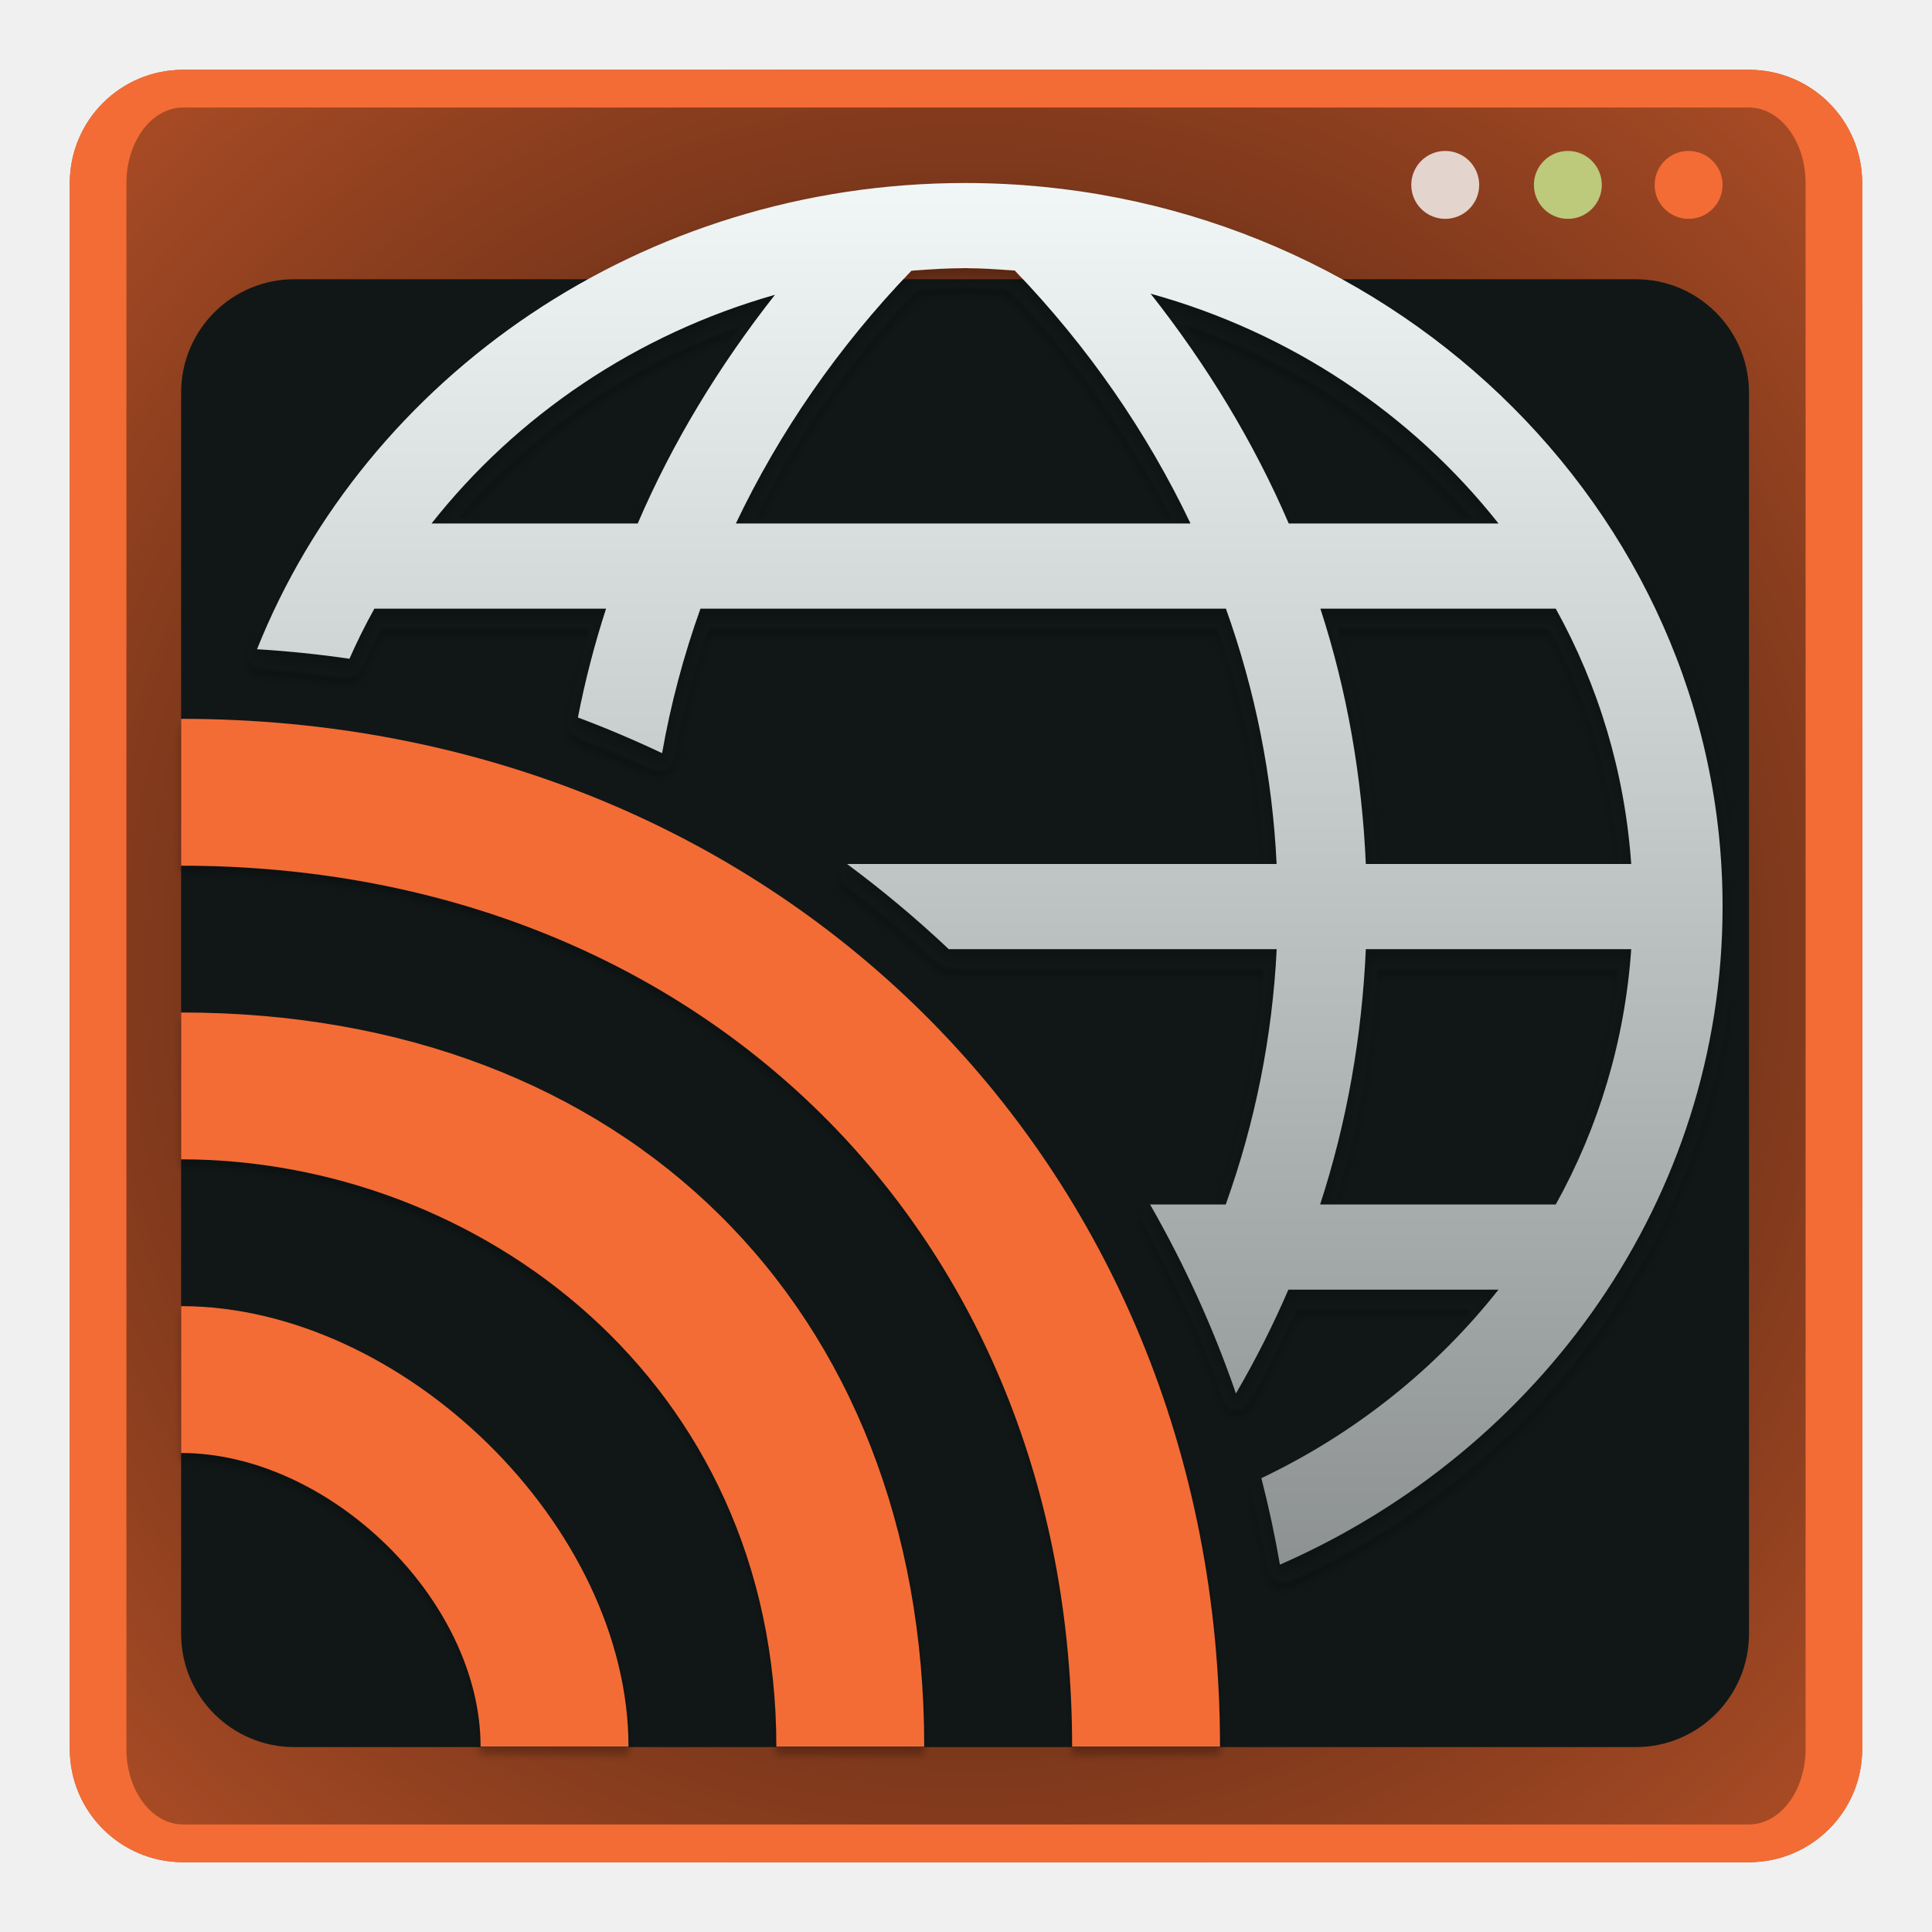
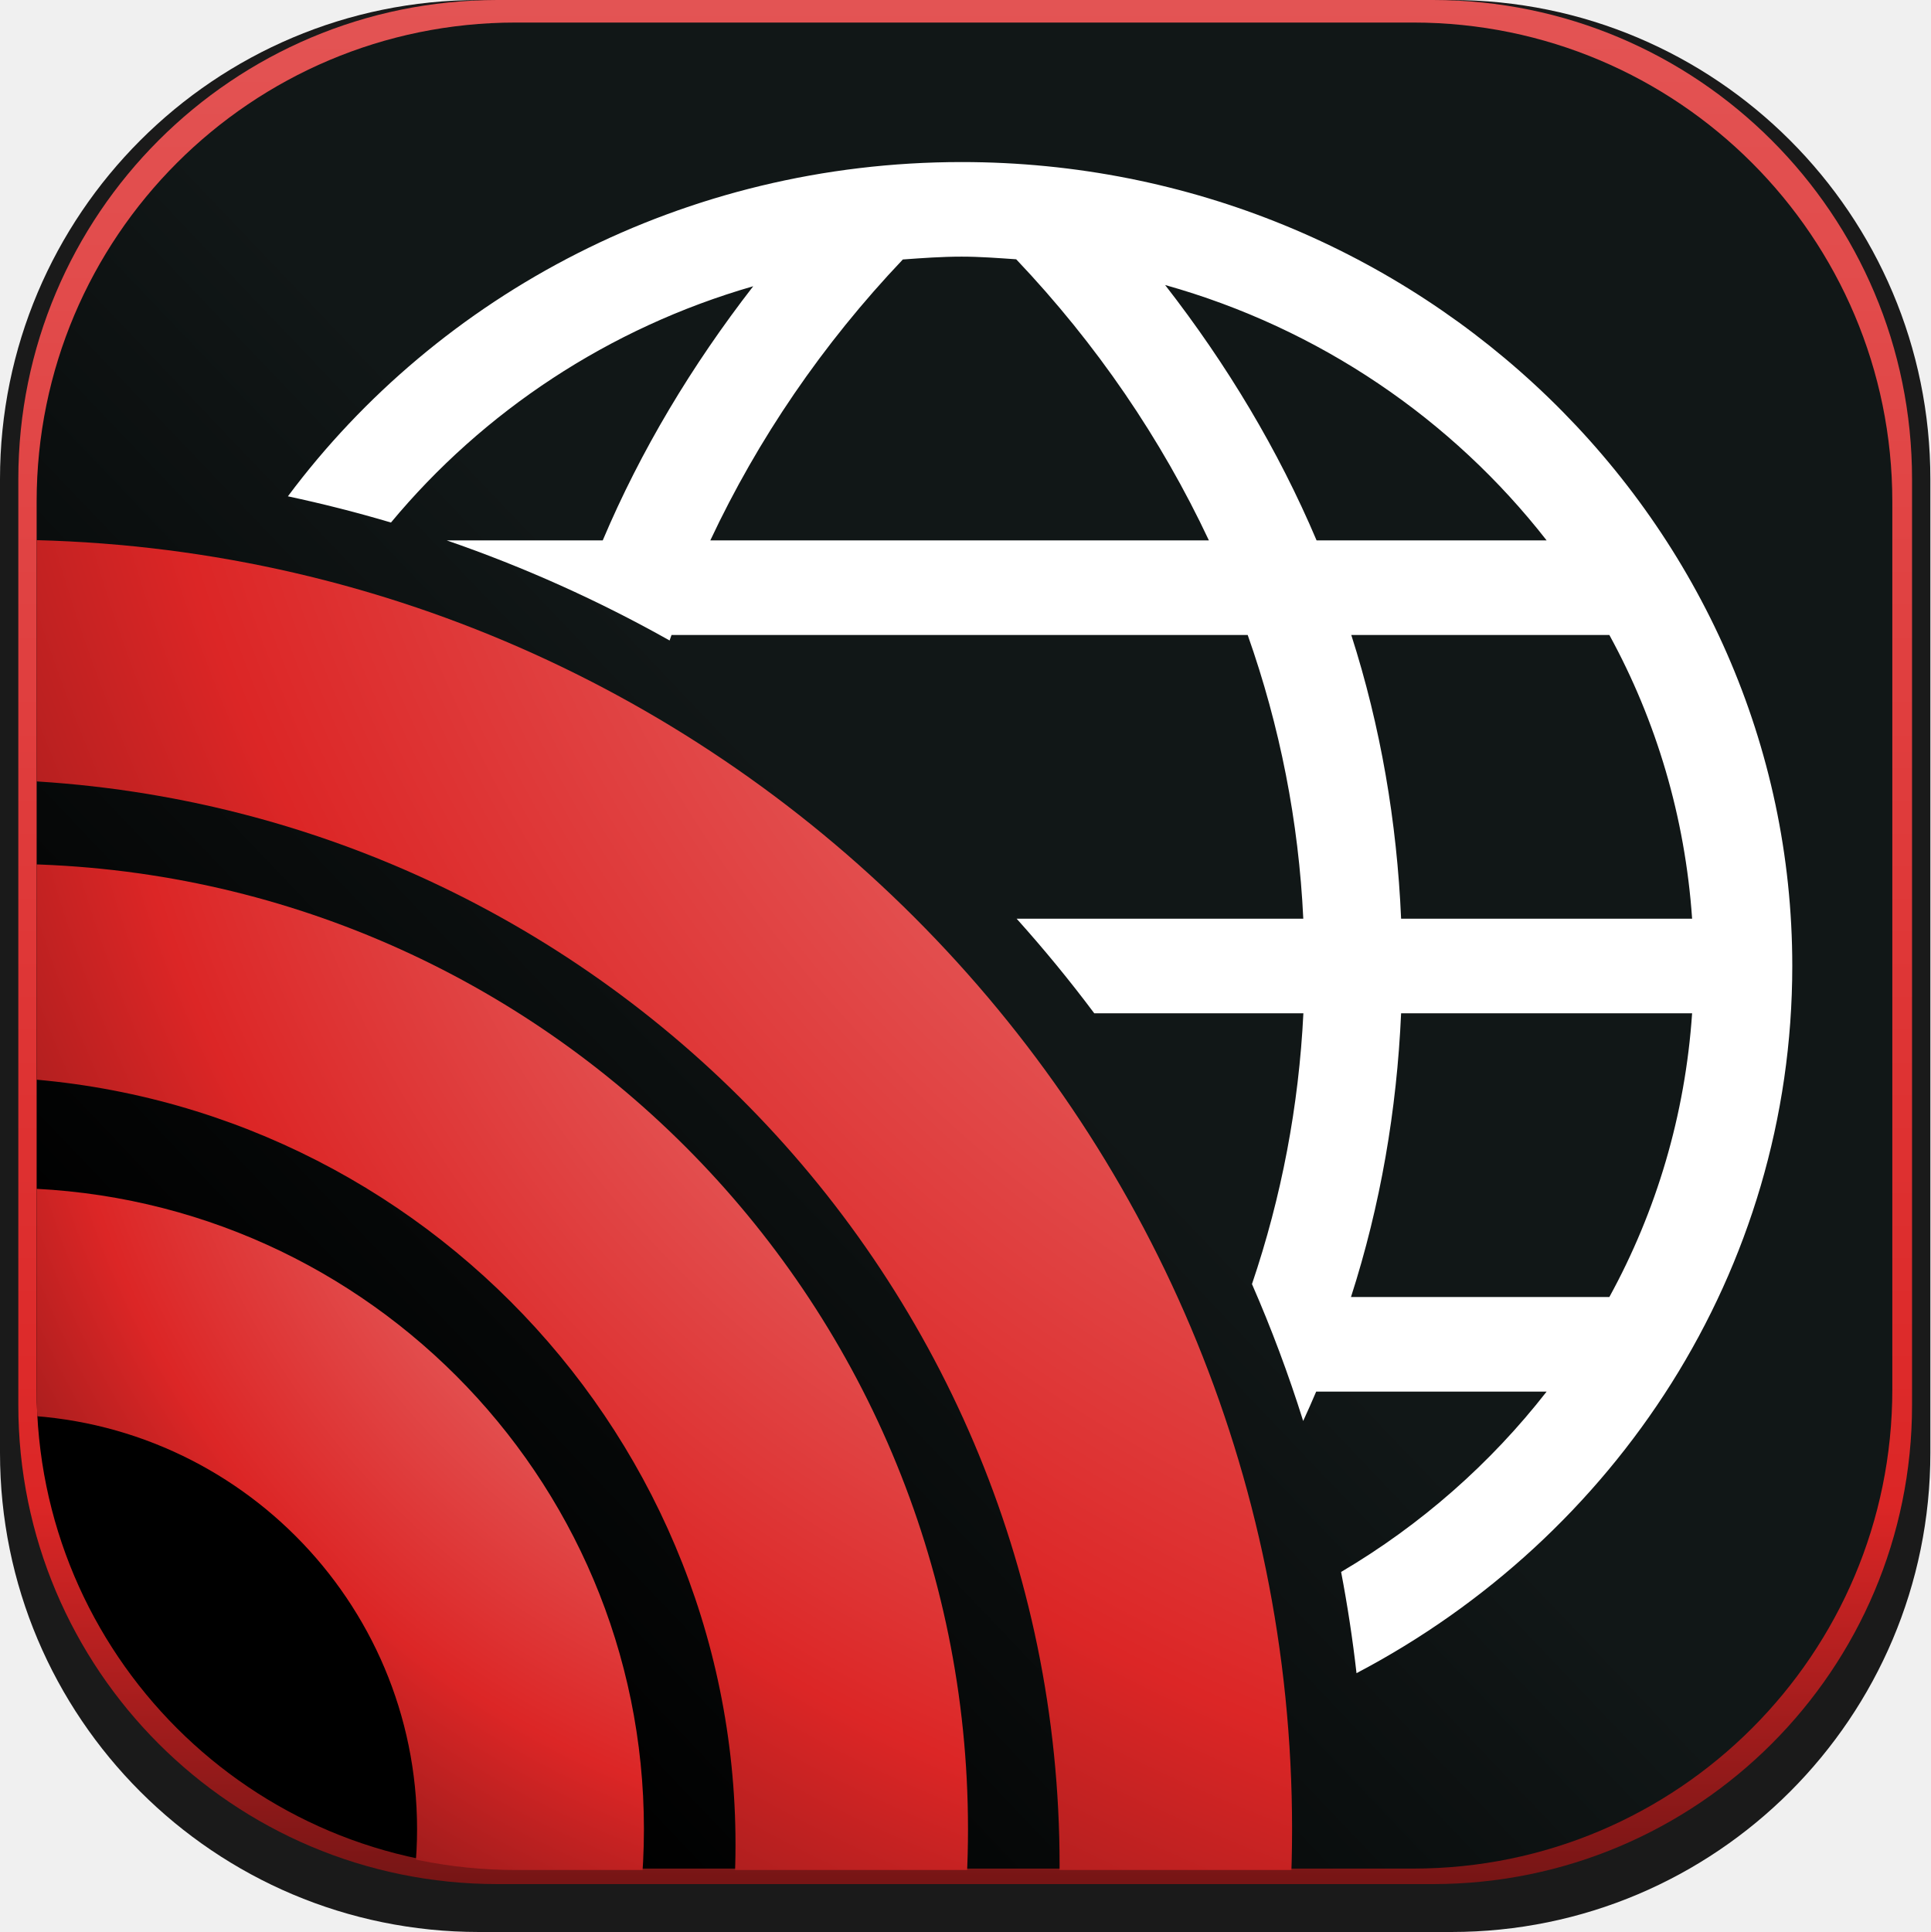
- <svg xmlns="http://www.w3.org/2000/svg" width="1024" height="1024" viewBox="0 0 1024 1024" fill="none">
-   <g id="logo.dark-theme">
-     <g id="main">
-       <g id="Group 22">
-         <path id="frame" d="M37 97C37 63.863 63.863 37 97 37H927C960.137 37 987 63.863 987 97V927C987 960.137 960.137 987 927 987H97C63.863 987 37 960.137 37 927V97Z" fill="url(#paint0_radial_169_6)" />
-         <g id="Group 21">
-           <circle id="Ellipse 13" cx="895" cy="98" r="18" transform="rotate(-180 895 98)" fill="#F36C35" />
-           <circle id="Ellipse 14" cx="831" cy="98" r="18" fill="#BDC97B" />
-           <circle id="Ellipse 15" cx="766" cy="98" r="18" transform="rotate(-180 766 98)" fill="#E3D4CD" />
-         </g>
-       </g>
-       <path id="frame_2" d="M96 208C96 174.863 122.863 148 156 148H867C900.137 148 927 174.863 927 208V866C927 899.137 900.137 926 867 926H156C122.863 926 96 899.137 96 866V208Z" fill="#111717" />
-       <g id="frame_3">
-         <mask id="path-6-inside-1_169_6" fill="white">
-           <path d="M37 97C37 63.863 63.863 37 97 37H927C960.137 37 987 63.863 987 97V927C987 960.137 960.137 987 927 987H97C63.863 987 37 960.137 37 927V97Z" />
-         </mask>
-         <path d="M7 97C7 52.817 42.817 17 87 17H937C981.183 17 1017 52.817 1017 97H957C957 74.909 943.569 57 927 57H97C80.431 57 67 74.909 67 97H7ZM1017 927C1017 971.183 981.183 1007 937 1007H87C42.817 1007 7 971.183 7 927H67C67 949.091 80.431 967 97 967H927C943.569 967 957 949.091 957 927H1017ZM87 1007C42.817 1007 7 971.183 7 927V97C7 52.817 42.817 17 87 17L97 57C80.431 57 67 74.909 67 97V927C67 949.091 80.431 967 97 967L87 1007ZM937 17C981.183 17 1017 52.817 1017 97V927C1017 971.183 981.183 1007 937 1007L927 967C943.569 967 957 949.091 957 927V97C957 74.909 943.569 57 927 57L937 17Z" fill="#F36C35" mask="url(#path-6-inside-1_169_6)" />
-       </g>
-       <g id="art" filter="url(#filter0_d_169_6)">
-         <g id="globo" filter="url(#filter1_d_169_6)">
-           <path d="M511.5 97C732.845 97 913 269.034 913 480.5C913 635.122 816.707 768.66 678.391 829.281C675.712 813.789 672.427 798.504 668.559 783.453C718.157 759.866 761.115 725.477 794.25 683.529H682.87C674.781 702.325 665.479 720.683 655.073 738.561C643.005 703.561 627.719 670.061 609.569 638.412H649.663C665.298 594.874 674.367 549.44 676.682 503.059H502.853C485.818 486.979 467.821 471.909 448.958 457.941H676.635C674.415 411.56 665.345 366.126 649.758 322.588H371.259C362.32 347.555 355.51 373.145 350.916 399.18C336.365 392.289 321.484 385.979 306.306 380.28C310.117 360.779 315.079 341.523 321.236 322.588H198.425C193.625 331.223 189.218 340.082 185.22 349.142C169.095 346.796 152.757 345.109 136.234 344.103C193.922 199.778 340.378 97 511.5 97ZM723.917 503.059C721.839 549.259 713.951 594.693 699.686 638.412H824.575C847.295 597.536 861.23 551.65 864.584 503.059H723.917ZM699.827 322.588C714.045 366.307 721.886 411.741 723.917 457.941H864.584C861.183 409.35 847.248 363.464 824.575 322.588H699.827ZM410.747 156.239C337.202 177.129 273.812 220.307 228.702 277.471H338.005C356.379 234.609 381.036 194.048 410.747 156.239ZM511.5 142.117C501.864 142.117 492.464 142.794 483.064 143.471C444.143 183.941 413.014 229.15 390.011 277.471H631.005C607.954 229.105 576.779 183.851 537.857 143.381C529.119 142.794 520.38 142.117 511.5 142.117ZM609.844 155.653C639.791 193.642 664.542 234.383 683.059 277.471H794.25C748.621 219.72 684.381 176.272 609.844 155.653Z" fill="url(#paint1_linear_169_6)" />
-         </g>
-         <path id="rss" d="M96 692.282C213.571 692.282 333.102 809.017 333.103 925.749H254.722C254.721 847.928 174.381 770.108 96 770.108V692.282ZM96 536.642C331.143 536.642 489.863 692.285 489.863 925.749H411.483C411.483 731.195 252.762 614.467 96 614.467V536.642ZM96 381C409.524 381 646.626 614.463 646.626 925.749H568.245C568.245 653.374 370.333 458.825 96 458.825V381Z" fill="#F36C35" />
-       </g>
-     </g>
+ <svg xmlns="http://www.w3.org/2000/svg" width="1370" height="1371" viewBox="0 0 1370 1371" fill="none">
+   <rect width="1370" height="1371" rx="340" fill="#1A1A1A" />
+   <rect x="13" width="1344" height="1337" rx="340" fill="url(#paint0_linear_267_26)" />
+   <path d="M26 356C26 168.223 178.223 16 366 16H1003C1190.78 16 1343 168.223 1343 356V986C1343 1173.78 1190.78 1326 1003 1326H366C178.223 1326 26 1173.78 26 986V356Z" fill="url(#paint1_linear_267_26)" />
+   <mask id="mask0_267_26" style="mask-type:alpha" maskUnits="userSpaceOnUse" x="26" y="7" width="1327" height="1320">
+     <rect x="26" y="7" width="1327" height="1320" rx="340" fill="white" />
+   </mask>
+   <g mask="url(#mask0_267_26)">
+     <path d="M2 383C507.341 383 917 792.659 917 1298C917 1803.34 507.341 2213 2 2213C-503.341 2213 -913 1803.34 -913 1298C-913 792.659 -503.341 383 2 383ZM-23 553C-451.021 553 -798 897.965 -798 1323.5C-798 1749.04 -451.021 2094 -23 2094C405.021 2094 752 1749.04 752 1323.5C752 897.965 405.021 553 -23 553Z" fill="url(#paint2_radial_267_26)" />
+     <path d="M2 613C380.315 613 687 919.685 687 1298C687 1676.32 380.315 1983 2 1983C-376.315 1983 -683 1676.32 -683 1298C-683 919.685 -376.315 613 2 613ZM-23 764C-323.995 764 -568 1008 -568 1309C-568 1610 -323.995 1854 -23 1854C277.995 1854 522 1610 522 1309C522 1008 277.995 764 -23 764Z" fill="url(#paint3_radial_267_26)" />
+     <path d="M2 843C253.29 843 457 1046.71 457 1298C457 1549.29 253.29 1753 2 1753C-249.29 1753 -453 1549.29 -453 1298C-453 1046.71 -249.29 843 2 843ZM2 1004C-160.372 1004 -292 1135.63 -292 1298C-292 1460.37 -160.372 1592 2 1592C164.372 1592 296 1460.37 296 1298C296 1135.63 164.372 1004 2 1004Z" fill="url(#paint4_radial_267_26)" />
  </g>
+   <path d="M682.5 115C1007.49 115 1272 370.92 1272 685.5C1272 901.981 1146.77 1090.68 962.734 1187.32C959.974 1163.09 956.318 1139.14 951.801 1115.49C1008.37 1082.13 1057.84 1038.59 1097.65 987.529H934.112C931.144 994.517 928.065 1001.46 924.877 1008.37C914.471 975.179 902.325 942.76 888.544 911.218C909.548 849.257 921.79 784.798 925.027 719.059H776.614C759.246 695.858 740.861 673.464 721.523 651.941H924.958C921.698 582.944 908.383 515.356 885.496 450.588H476.591C476.13 451.893 475.674 453.199 475.221 454.506C425.082 426.316 372.176 402.469 317.012 383.471H427.767C454.745 319.709 490.947 259.37 534.57 203.125C432.016 232.638 342.912 292.058 277.476 370.805C253.467 363.682 229.069 357.468 204.32 352.199C311.479 208.613 485.903 115 682.5 115ZM994.38 719.059C991.328 787.787 979.746 855.375 958.802 920.412H1142.17C1175.53 859.604 1195.99 791.344 1200.91 719.059H994.38ZM959.011 450.588C979.886 515.625 991.398 583.213 994.38 651.941H1200.91C1195.92 579.656 1175.46 511.396 1142.17 450.588H959.011ZM682.5 182.117C668.352 182.117 654.551 183.124 640.75 184.131C583.603 244.335 537.899 311.588 504.124 383.471H857.963C824.119 311.521 778.346 244.202 721.199 183.997C708.369 183.125 695.538 182.117 682.5 182.117ZM826.893 202.253C870.862 258.766 907.203 319.373 934.39 383.471H1097.65C1030.65 297.56 936.331 232.926 826.893 202.253Z" fill="url(#paint5_radial_267_26)" />
  <defs>
-     <filter id="filter0_d_169_6" x="92" y="97" width="825" height="836.749" filterUnits="userSpaceOnUse" color-interpolation-filters="sRGB">
-       <feFlood flood-opacity="0" result="BackgroundImageFix" />
-       <feColorMatrix in="SourceAlpha" type="matrix" values="0 0 0 0 0 0 0 0 0 0 0 0 0 0 0 0 0 0 127 0" result="hardAlpha" />
-       <feOffset dy="4" />
-       <feGaussianBlur stdDeviation="2" />
-       <feComposite in2="hardAlpha" operator="out" />
-       <feColorMatrix type="matrix" values="0 0 0 0 0 0 0 0 0 0 0 0 0 0 0 0 0 0 0.25 0" />
-       <feBlend mode="normal" in2="BackgroundImageFix" result="effect1_dropShadow_169_6" />
-       <feBlend mode="normal" in="SourceGraphic" in2="effect1_dropShadow_169_6" result="shape" />
-     </filter>
-     <filter id="filter1_d_169_6" x="130.234" y="95" width="788.766" height="744.281" filterUnits="userSpaceOnUse" color-interpolation-filters="sRGB">
-       <feFlood flood-opacity="0" result="BackgroundImageFix" />
-       <feColorMatrix in="SourceAlpha" type="matrix" values="0 0 0 0 0 0 0 0 0 0 0 0 0 0 0 0 0 0 127 0" result="hardAlpha" />
-       <feOffset dy="4" />
-       <feGaussianBlur stdDeviation="3" />
-       <feComposite in2="hardAlpha" operator="out" />
-       <feColorMatrix type="matrix" values="0 0 0 0 0 0 0 0 0 0 0 0 0 0 0 0 0 0 0.25 0" />
-       <feBlend mode="normal" in2="BackgroundImageFix" result="effect1_dropShadow_169_6" />
-       <feBlend mode="normal" in="SourceGraphic" in2="effect1_dropShadow_169_6" result="shape" />
-     </filter>
-     <radialGradient id="paint0_radial_169_6" cx="0" cy="0" r="1" gradientUnits="userSpaceOnUse" gradientTransform="translate(512 512) rotate(90) scale(996)">
-       <stop stop-color="#271209" />
-       <stop offset="1" stop-color="#F36C35" />
+     <linearGradient id="paint0_linear_267_26" x1="685" y1="0" x2="685" y2="1337" gradientUnits="userSpaceOnUse">
+       <stop stop-color="#E35454" />
+       <stop offset="0.798" stop-color="#DC2626" />
+       <stop offset="1" stop-color="#761515" />
+     </linearGradient>
+     <linearGradient id="paint1_linear_267_26" x1="1240.5" y1="107.5" x2="93" y2="1202" gradientUnits="userSpaceOnUse">
+       <stop offset="0.504" stop-color="#111717" />
+       <stop offset="0.893" />
+     </linearGradient>
+     <radialGradient id="paint2_radial_267_26" cx="0" cy="0" r="1" gradientUnits="userSpaceOnUse" gradientTransform="translate(1259.5 140) rotate(137.454) scale(1543.97 1691.13)">
+       <stop offset="0.481" stop-color="#E35454" />
+       <stop offset="0.728" stop-color="#DC2626" />
+       <stop offset="1" stop-color="#761515" />
    </radialGradient>
-     <linearGradient id="paint1_linear_169_6" x1="526.585" y1="97" x2="526.585" y2="830.243" gradientUnits="userSpaceOnUse">
-       <stop stop-color="#F1F7F7" />
-       <stop offset="1" stop-color="#8D9191" />
-     </linearGradient>
+     <radialGradient id="paint3_radial_267_26" cx="0" cy="0" r="1" gradientUnits="userSpaceOnUse" gradientTransform="translate(943.407 431.082) rotate(137.454) scale(1155.87 1266.04)">
+       <stop offset="0.481" stop-color="#E35454" />
+       <stop offset="0.728" stop-color="#DC2626" />
+       <stop offset="1" stop-color="#761515" />
+     </radialGradient>
+     <radialGradient id="paint4_radial_267_26" cx="0" cy="0" r="1" gradientUnits="userSpaceOnUse" gradientTransform="translate(627.314 722.164) rotate(137.454) scale(767.766 840.947)">
+       <stop offset="0.481" stop-color="#E35454" />
+       <stop offset="0.728" stop-color="#DC2626" />
+       <stop offset="1" stop-color="#761515" />
+     </radialGradient>
+     <radialGradient id="paint5_radial_267_26" cx="0" cy="0" r="1" gradientUnits="userSpaceOnUse" gradientTransform="translate(715.5 689) rotate(142) scale(1064.71 901.857)">
+       <stop offset="0.005" stop-color="white" />
+       <stop offset="1" stop-color="white" />
+     </radialGradient>
  </defs>
</svg>
